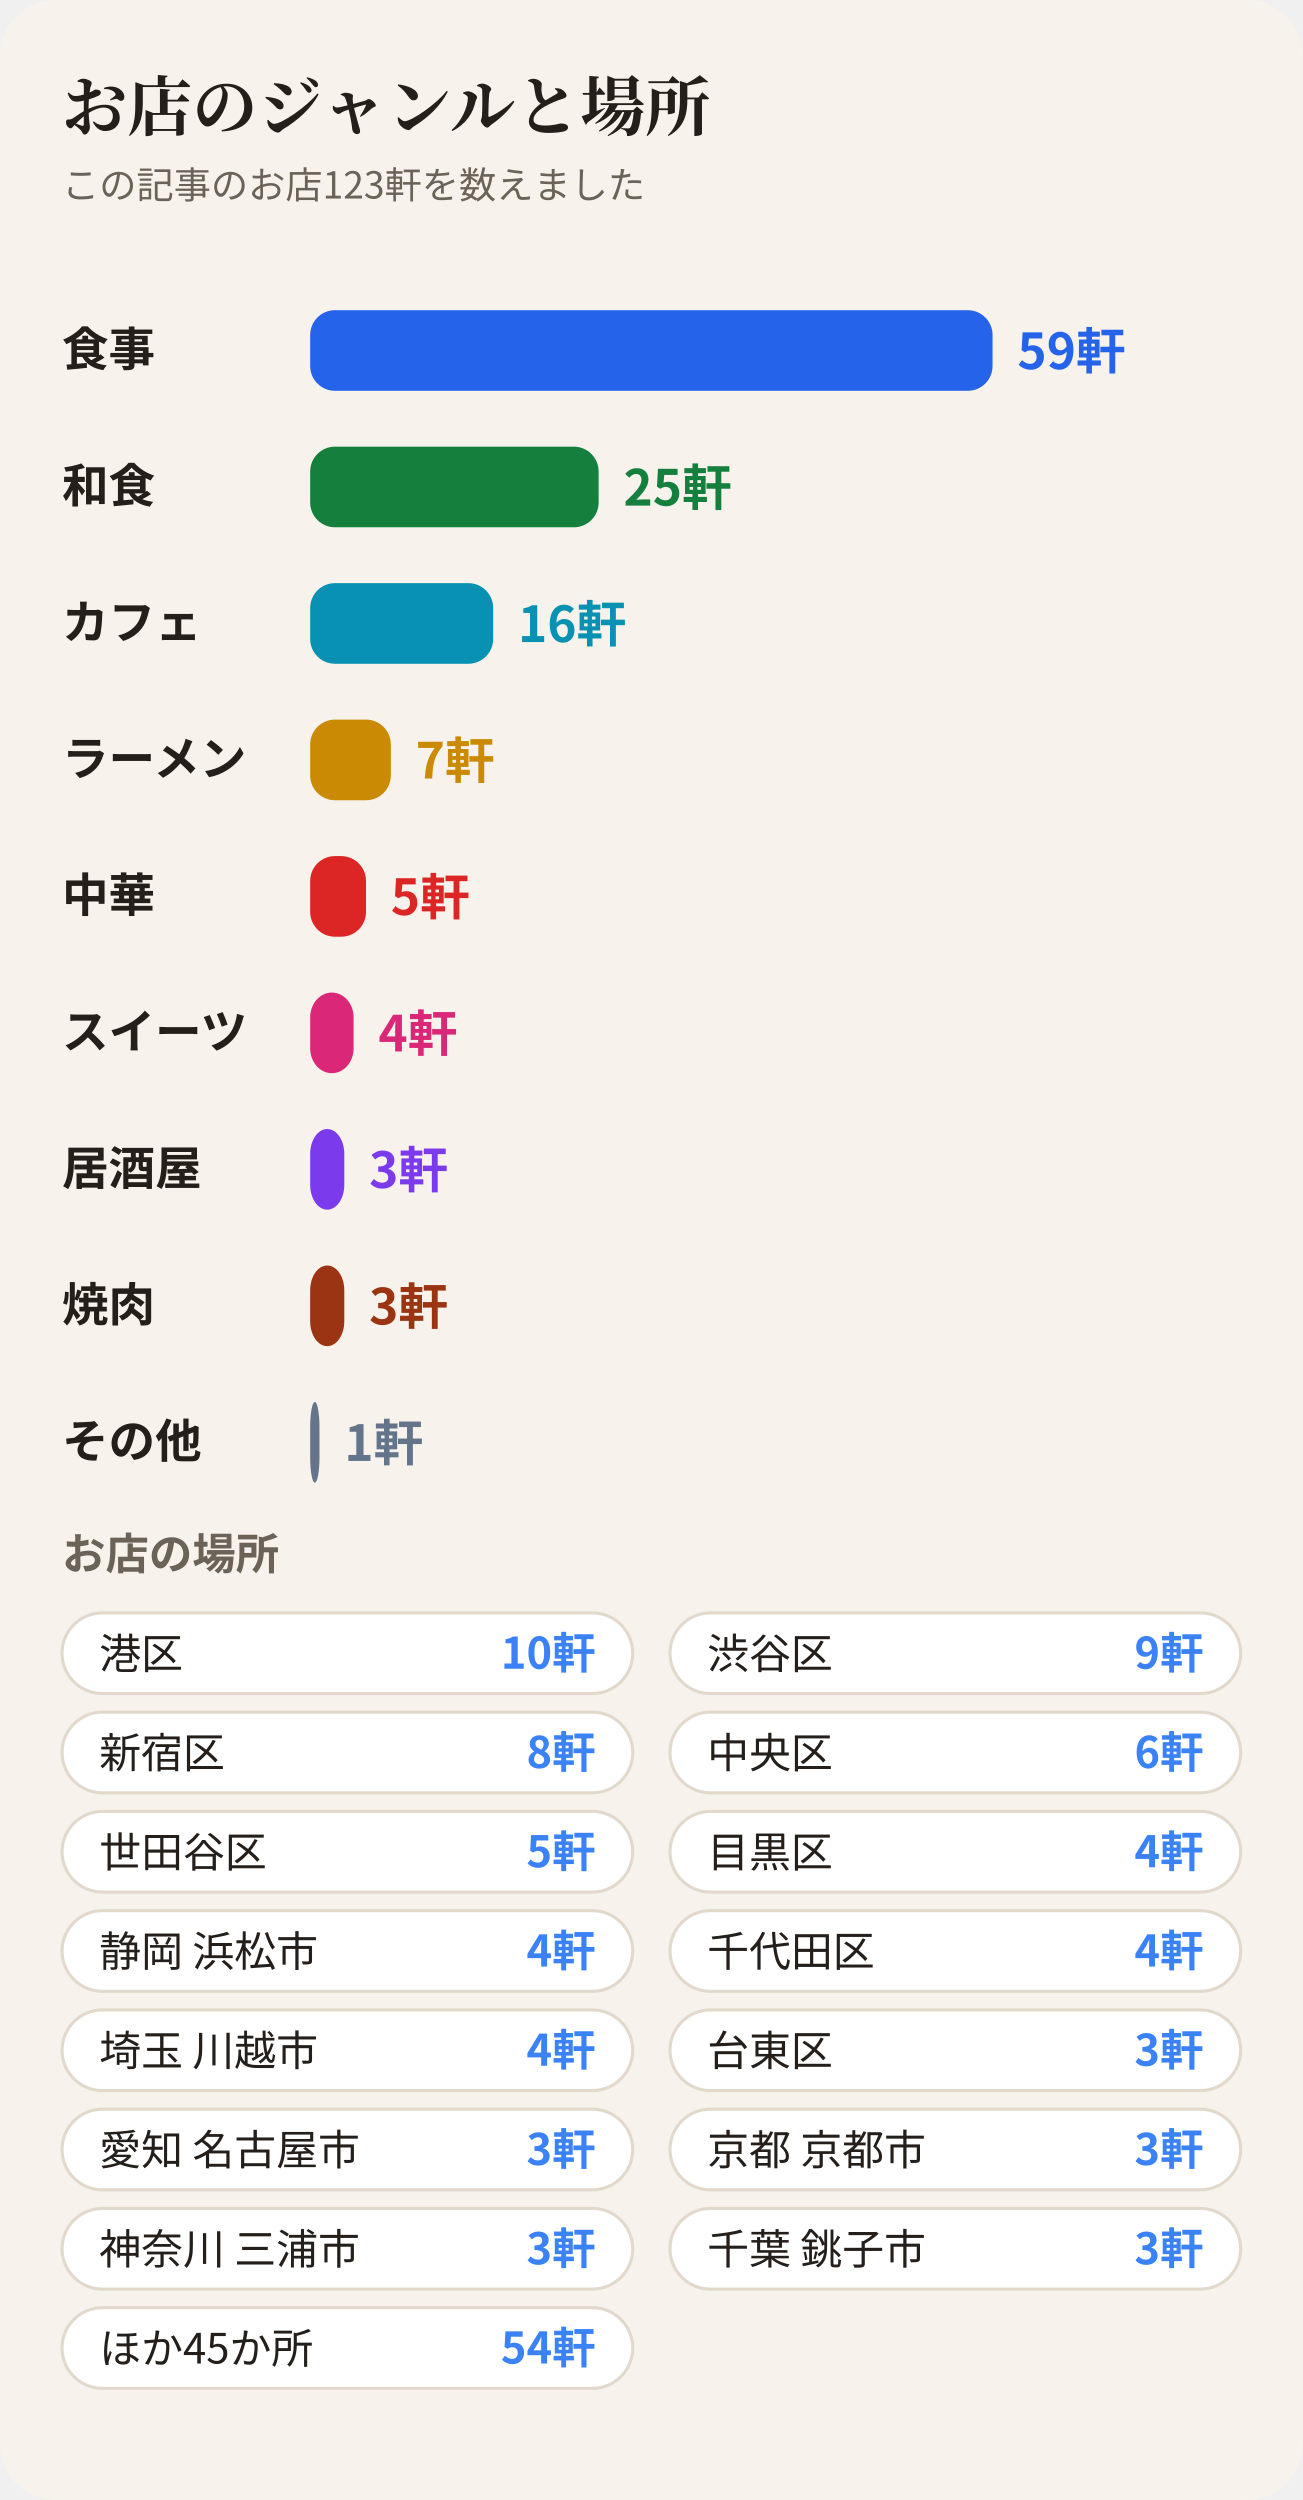
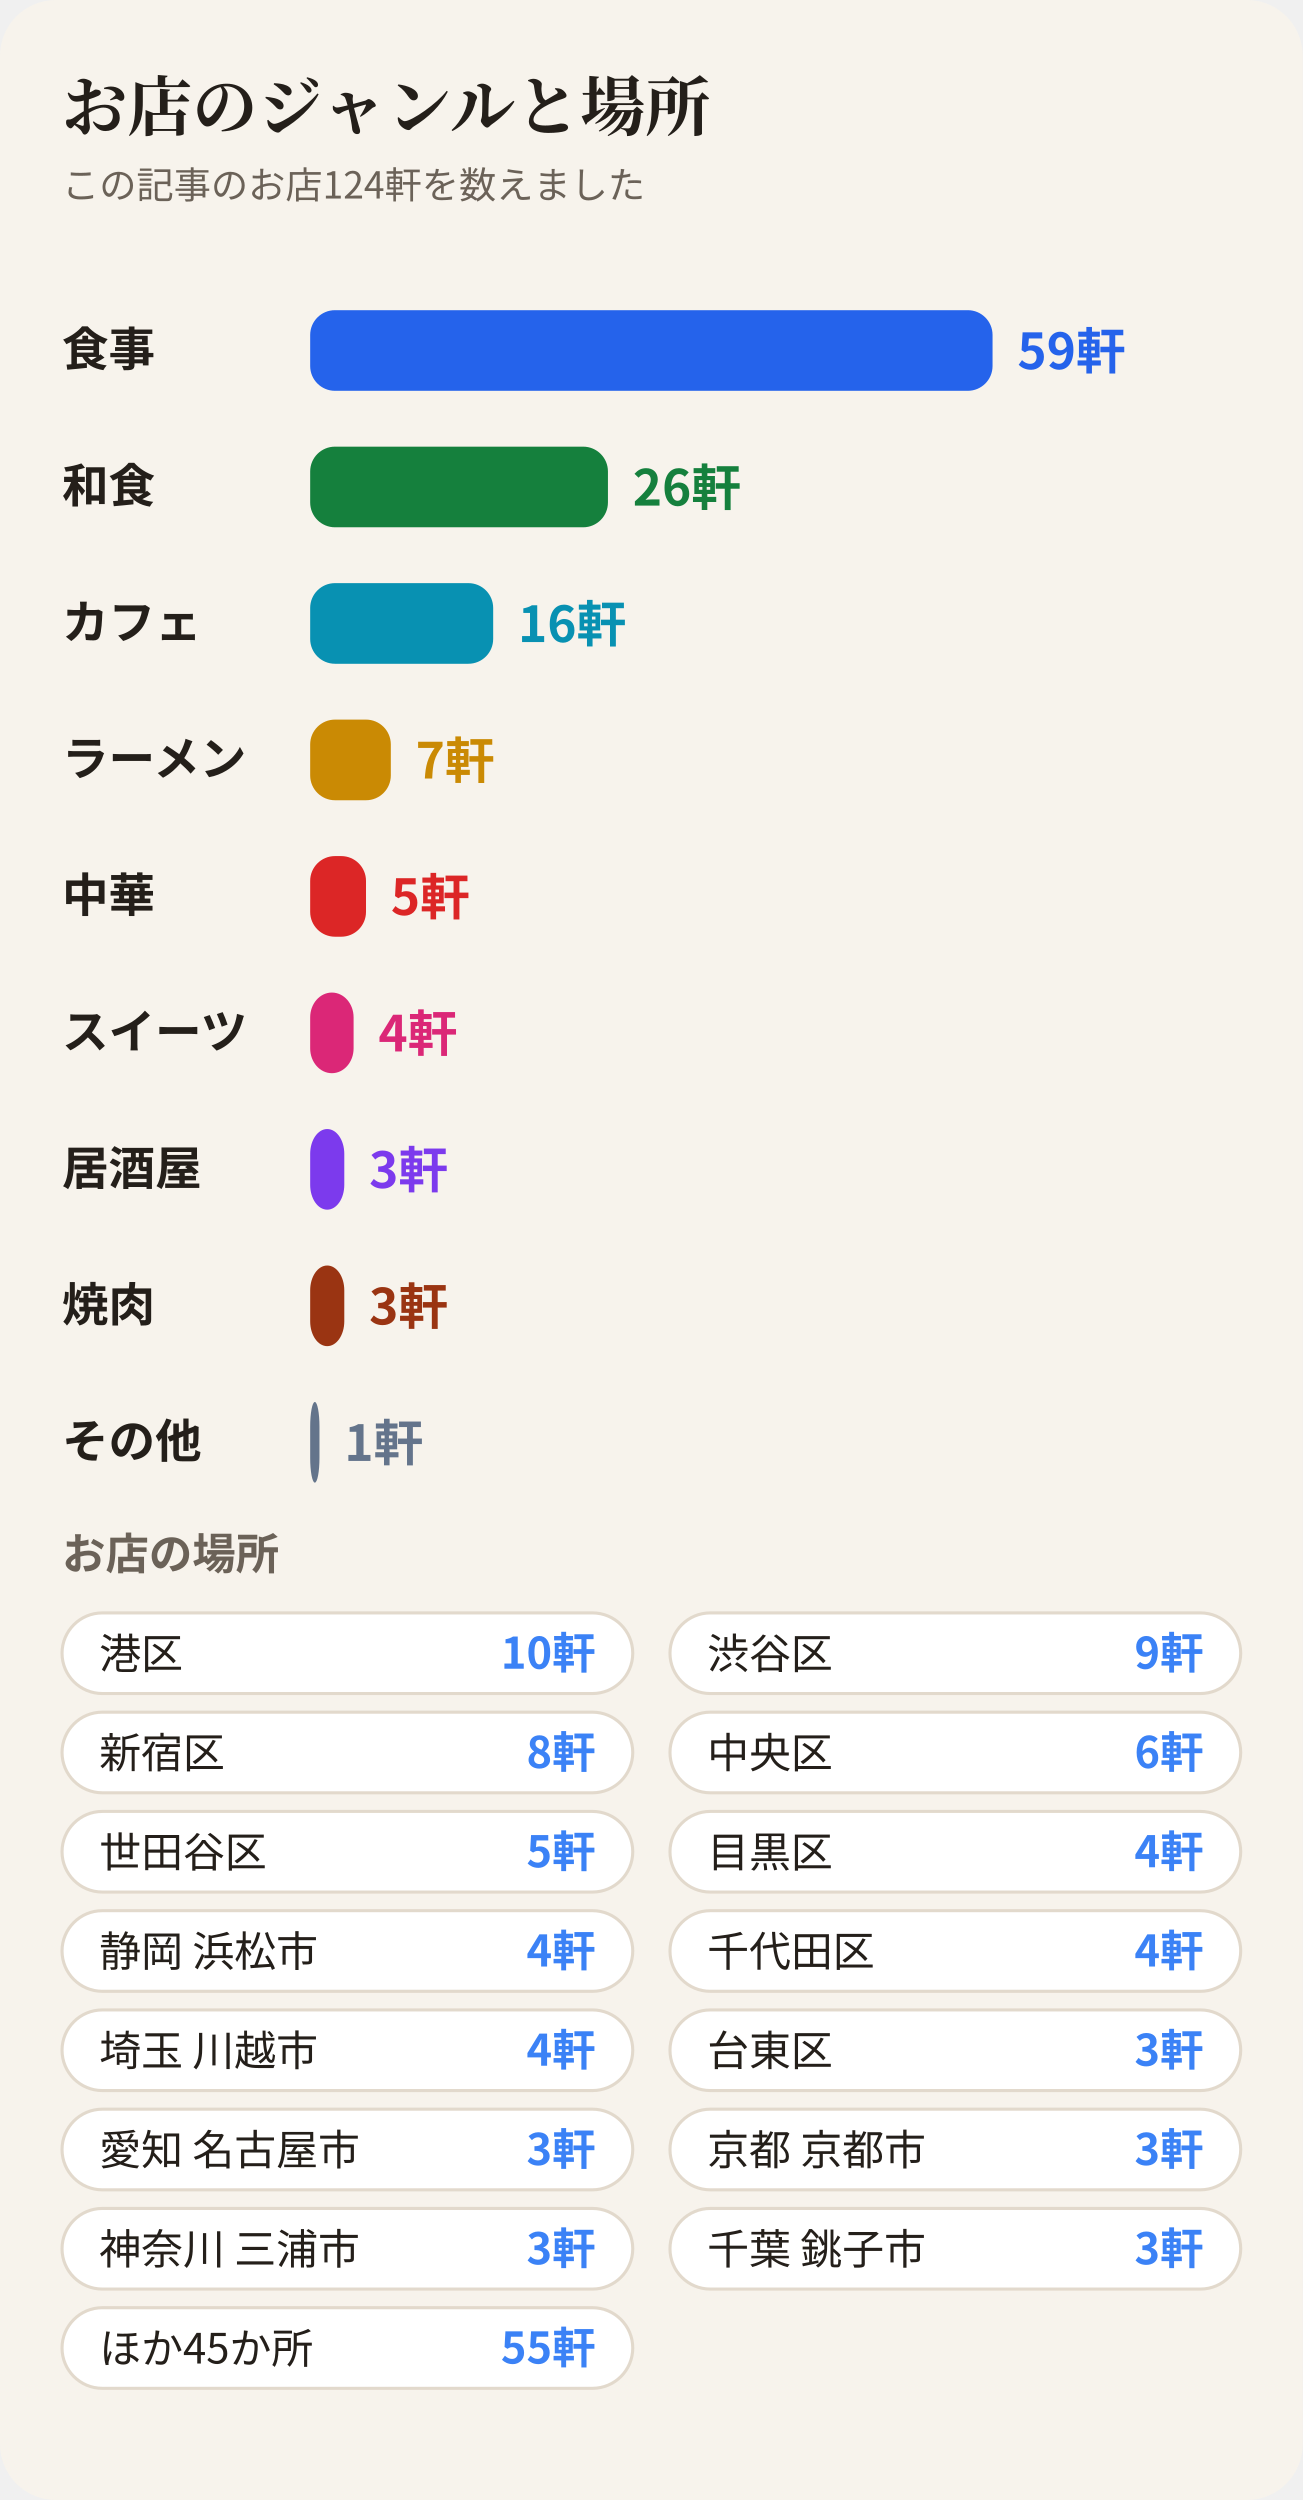
<svg xmlns="http://www.w3.org/2000/svg" viewBox="0 0 420 806" width="420" height="806" font-family="'Hiragino Sans','Noto Sans CJK JP','Noto Sans JP',sans-serif">
  <rect width="420" height="806" rx="18" fill="#F7F3EC" />
  <text x="20" y="42" font-size="21" font-weight="800" fill="#241F1A" font-family="'Hiragino Mincho ProN','Noto Serif CJK JP','Noto Serif JP',serif">お店のジャンルと場所</text>
-   <text x="20" y="64" font-size="12" fill="#6B6258">この記事のお店123軒を数えました</text>
+   <text x="20" y="64" font-size="12" fill="#6B6258">この記事のお店124軒を数えました</text>
  <text x="20" y="118" font-size="15" font-weight="700" fill="#241F1A">食事</text>
  <rect x="100" y="100" width="220" height="26" rx="8" fill="#2563eb" />
  <text x="328" y="119" font-size="16" font-weight="800" fill="#2563eb">59軒</text>
  <text x="20" y="162" font-size="15" font-weight="700" fill="#241F1A">和食</text>
-   <rect x="100" y="144" width="93" height="26" rx="8" fill="#15803d" />
-   <text x="201" y="163" font-size="16" font-weight="800" fill="#15803d">25軒</text>
+   <rect x="100" y="144" width="96" height="26" rx="8" fill="#15803d" />
+   <text x="204" y="163" font-size="16" font-weight="800" fill="#15803d">26軒</text>
  <text x="20" y="206" font-size="15" font-weight="700" fill="#241F1A">カフェ</text>
  <rect x="100" y="188" width="59" height="26" rx="8" fill="#0891b2" />
  <text x="167" y="207" font-size="16" font-weight="800" fill="#0891b2">16軒</text>
  <text x="20" y="250" font-size="15" font-weight="700" fill="#241F1A">ラーメン</text>
  <rect x="100" y="232" width="26" height="26" rx="8" fill="#ca8a04" />
  <text x="134" y="251" font-size="16" font-weight="800" fill="#ca8a04">7軒</text>
  <text x="20" y="294" font-size="15" font-weight="700" fill="#241F1A">中華</text>
  <rect x="100" y="276" width="18" height="26" rx="8" fill="#dc2626" />
  <text x="126" y="295" font-size="16" font-weight="800" fill="#dc2626">5軒</text>
  <text x="20" y="338" font-size="15" font-weight="700" fill="#241F1A">スイーツ</text>
  <rect x="100" y="320" width="14" height="26" rx="8" fill="#db2777" />
  <text x="122" y="339" font-size="16" font-weight="800" fill="#db2777">4軒</text>
  <text x="20" y="382" font-size="15" font-weight="700" fill="#241F1A">居酒屋</text>
  <rect x="100" y="364" width="11" height="26" rx="8" fill="#7c3aed" />
  <text x="119" y="383" font-size="16" font-weight="800" fill="#7c3aed">3軒</text>
  <text x="20" y="426" font-size="15" font-weight="700" fill="#241F1A">焼肉</text>
  <rect x="100" y="408" width="11" height="26" rx="8" fill="#9a3412" />
  <text x="119" y="427" font-size="16" font-weight="800" fill="#9a3412">3軒</text>
  <text x="20" y="470" font-size="15" font-weight="700" fill="#241F1A">その他</text>
  <rect x="100" y="452" width="3" height="26" rx="8" fill="#64748b" />
  <text x="111" y="471" font-size="16" font-weight="800" fill="#64748b">1軒</text>
  <text x="20" y="506" font-size="14" font-weight="700" fill="#6B6258">お店の場所</text>
  <rect x="20" y="520" width="184" height="26" rx="13" fill="#fff" stroke="#E2D9CC" />
  <text x="32" y="538" font-size="13.5" fill="#241F1A">港区</text>
  <text x="192" y="538" font-size="14" font-weight="800" text-anchor="end" fill="#3b82f6">10軒</text>
  <rect x="216" y="520" width="184" height="26" rx="13" fill="#fff" stroke="#E2D9CC" />
  <text x="228" y="538" font-size="13.5" fill="#241F1A">渋谷区</text>
  <text x="388" y="538" font-size="14" font-weight="800" text-anchor="end" fill="#3b82f6">9軒</text>
  <rect x="20" y="552" width="184" height="26" rx="13" fill="#fff" stroke="#E2D9CC" />
  <text x="32" y="570" font-size="13.5" fill="#241F1A">新宿区</text>
  <text x="192" y="570" font-size="14" font-weight="800" text-anchor="end" fill="#3b82f6">8軒</text>
  <rect x="216" y="552" width="184" height="26" rx="13" fill="#fff" stroke="#E2D9CC" />
  <text x="228" y="570" font-size="13.5" fill="#241F1A">中央区</text>
  <text x="388" y="570" font-size="14" font-weight="800" text-anchor="end" fill="#3b82f6">6軒</text>
  <rect x="20" y="584" width="184" height="26" rx="13" fill="#fff" stroke="#E2D9CC" />
  <text x="32" y="602" font-size="13.5" fill="#241F1A">世田谷区</text>
  <text x="192" y="602" font-size="14" font-weight="800" text-anchor="end" fill="#3b82f6">5軒</text>
  <rect x="216" y="584" width="184" height="26" rx="13" fill="#fff" stroke="#E2D9CC" />
  <text x="228" y="602" font-size="13.5" fill="#241F1A">目黒区</text>
  <text x="388" y="602" font-size="14" font-weight="800" text-anchor="end" fill="#3b82f6">4軒</text>
  <rect x="20" y="616" width="184" height="26" rx="13" fill="#fff" stroke="#E2D9CC" />
  <text x="32" y="634" font-size="13.5" fill="#241F1A">静岡 浜松市</text>
  <text x="192" y="634" font-size="14" font-weight="800" text-anchor="end" fill="#3b82f6">4軒</text>
  <rect x="216" y="616" width="184" height="26" rx="13" fill="#fff" stroke="#E2D9CC" />
  <text x="228" y="634" font-size="13.5" fill="#241F1A">千代田区</text>
  <text x="388" y="634" font-size="14" font-weight="800" text-anchor="end" fill="#3b82f6">4軒</text>
  <rect x="20" y="648" width="184" height="26" rx="13" fill="#fff" stroke="#E2D9CC" />
  <text x="32" y="666" font-size="13.5" fill="#241F1A">埼玉 川越市</text>
  <text x="192" y="666" font-size="14" font-weight="800" text-anchor="end" fill="#3b82f6">4軒</text>
  <rect x="216" y="648" width="184" height="26" rx="13" fill="#fff" stroke="#E2D9CC" />
  <text x="228" y="666" font-size="13.5" fill="#241F1A">台東区</text>
  <text x="388" y="666" font-size="14" font-weight="800" text-anchor="end" fill="#3b82f6">3軒</text>
  <rect x="20" y="680" width="184" height="26" rx="13" fill="#fff" stroke="#E2D9CC" />
  <text x="32" y="698" font-size="13.5" fill="#241F1A">愛知 名古屋市</text>
  <text x="192" y="698" font-size="14" font-weight="800" text-anchor="end" fill="#3b82f6">3軒</text>
  <rect x="216" y="680" width="184" height="26" rx="13" fill="#fff" stroke="#E2D9CC" />
  <text x="228" y="698" font-size="13.5" fill="#241F1A">京都 京都市</text>
  <text x="388" y="698" font-size="14" font-weight="800" text-anchor="end" fill="#3b82f6">3軒</text>
  <rect x="20" y="712" width="184" height="26" rx="13" fill="#fff" stroke="#E2D9CC" />
  <text x="32" y="730" font-size="13.5" fill="#241F1A">神奈川 三浦市</text>
  <text x="192" y="730" font-size="14" font-weight="800" text-anchor="end" fill="#3b82f6">3軒</text>
  <rect x="216" y="712" width="184" height="26" rx="13" fill="#fff" stroke="#E2D9CC" />
  <text x="228" y="730" font-size="13.5" fill="#241F1A">千葉 銚子市</text>
  <text x="388" y="730" font-size="14" font-weight="800" text-anchor="end" fill="#3b82f6">3軒</text>
  <rect x="20" y="744" width="184" height="26" rx="13" fill="#fff" stroke="#E2D9CC" />
  <text x="32" y="762" font-size="13.5" fill="#241F1A">ほか45か所</text>
-   <text x="192" y="762" font-size="14" font-weight="800" text-anchor="end" fill="#3b82f6">54軒</text>
+   <text x="192" y="762" font-size="14" font-weight="800" text-anchor="end" fill="#3b82f6">55軒</text>
</svg>
